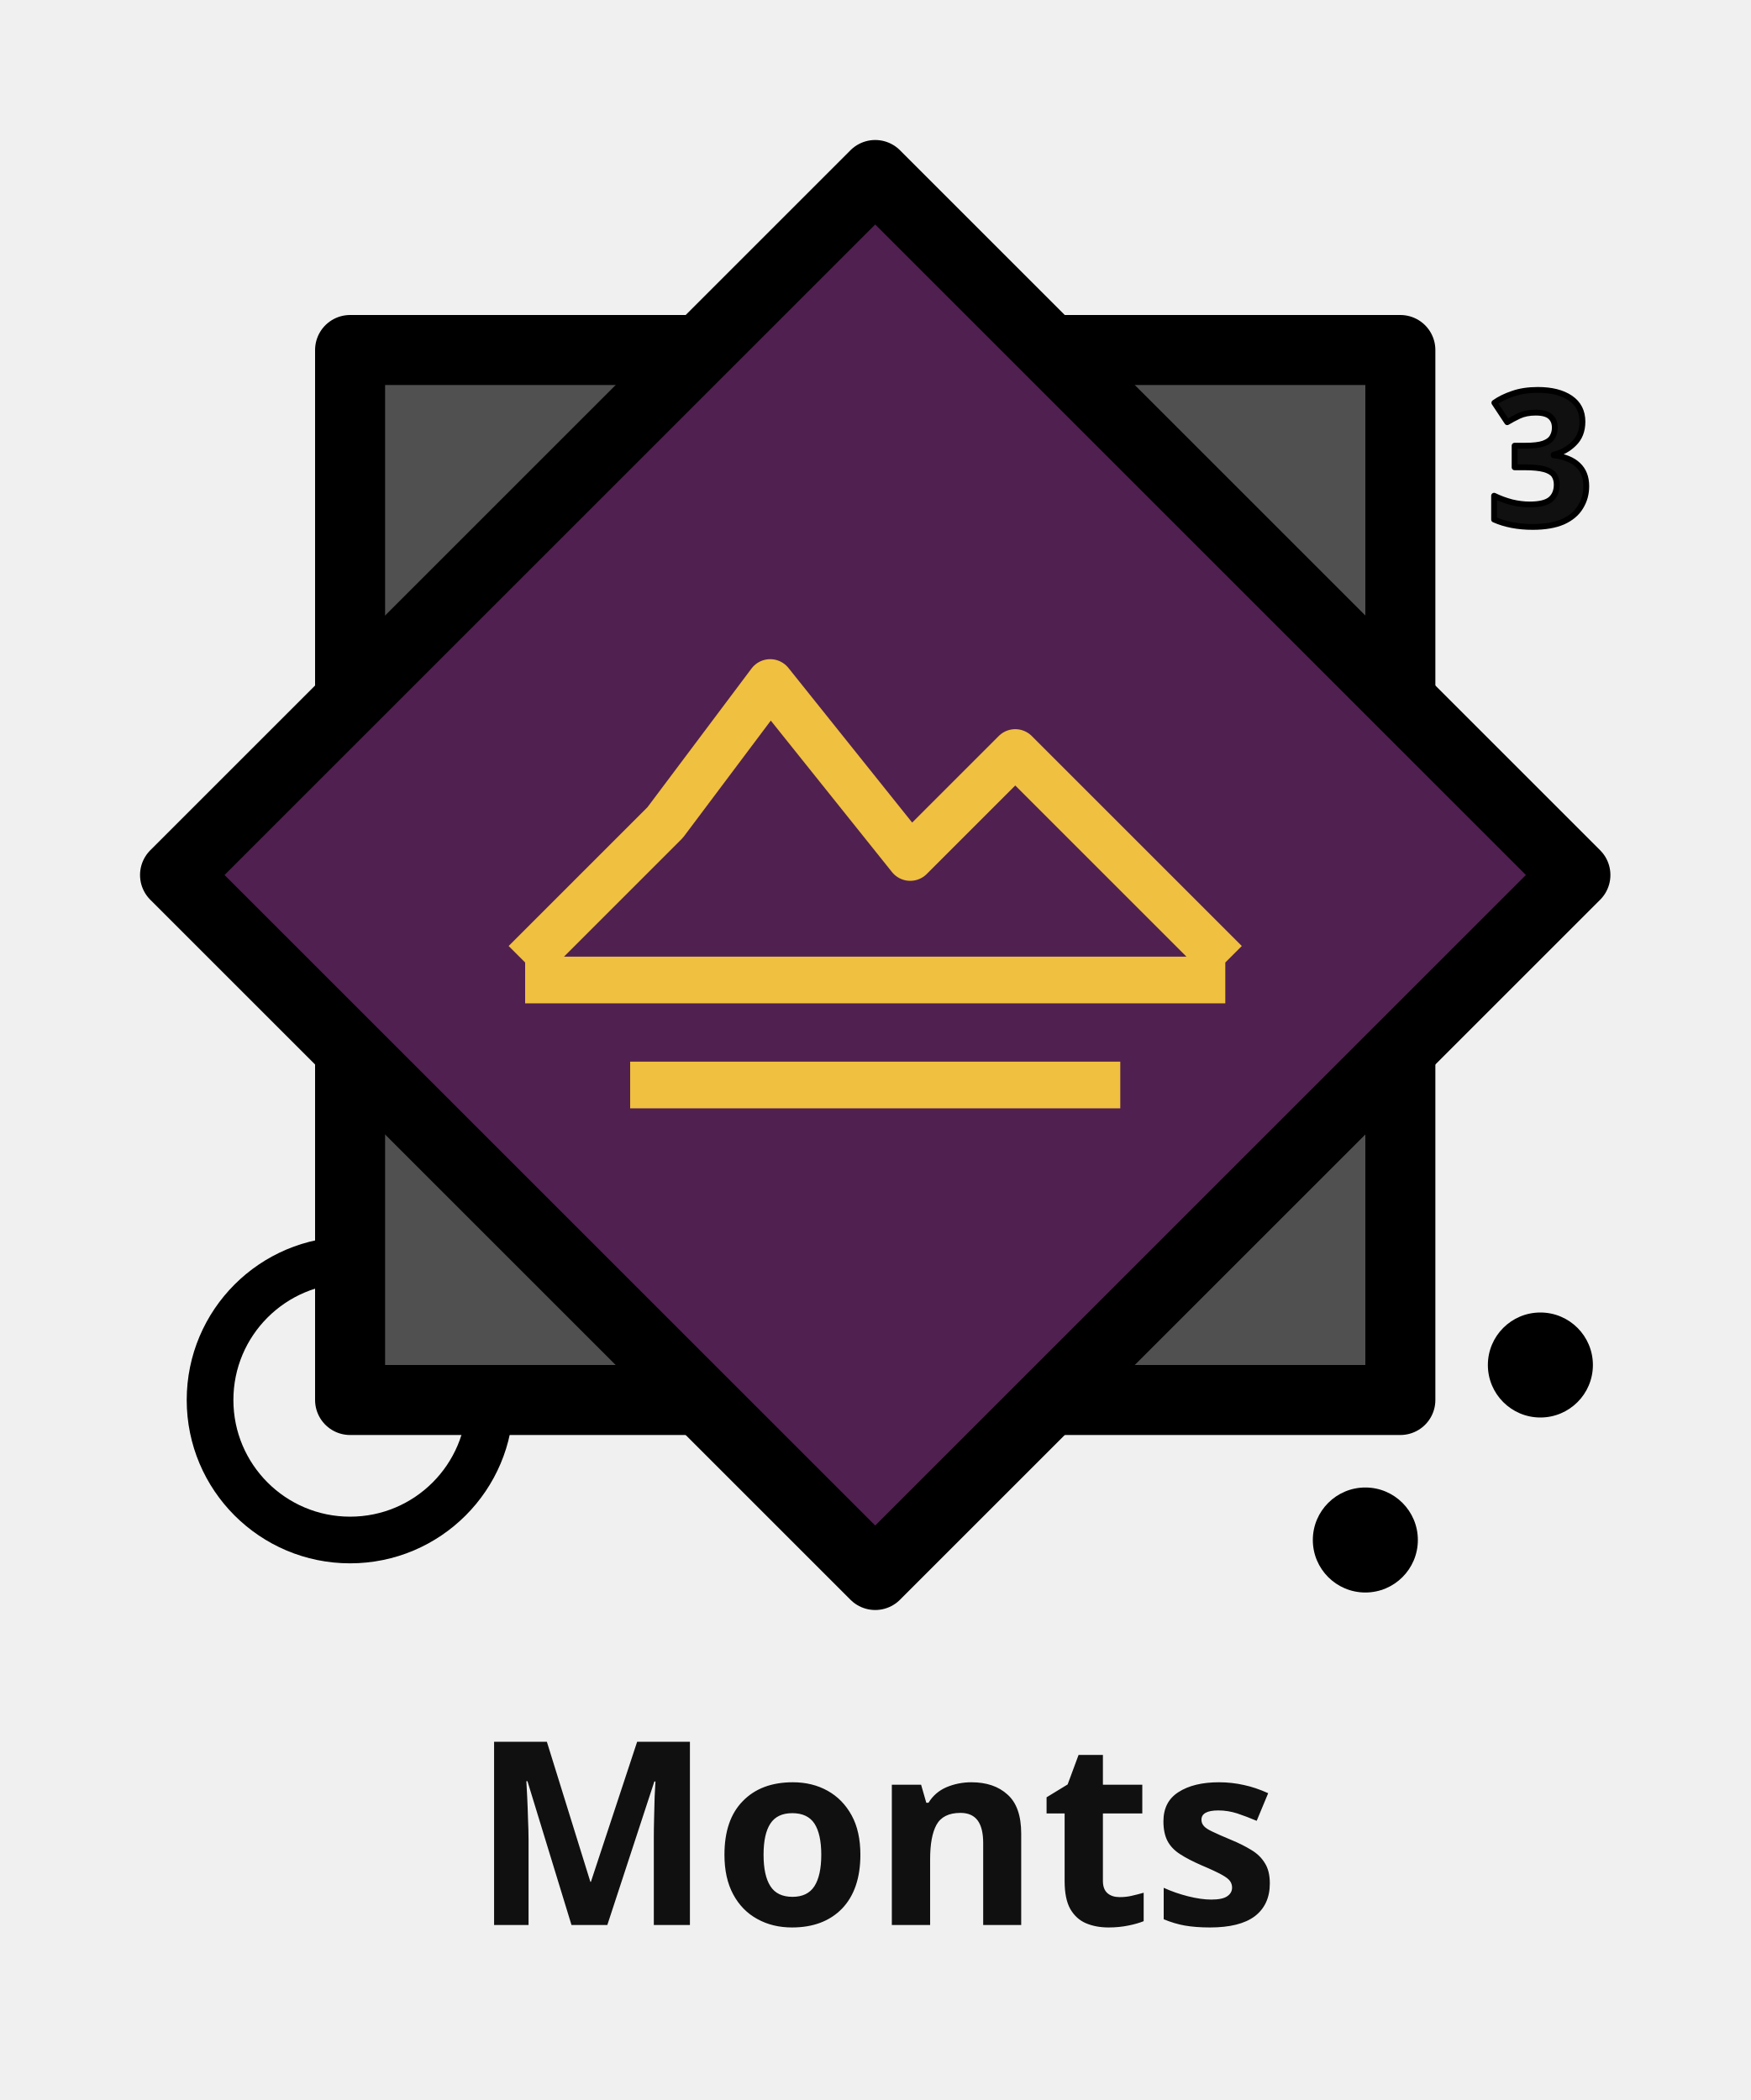
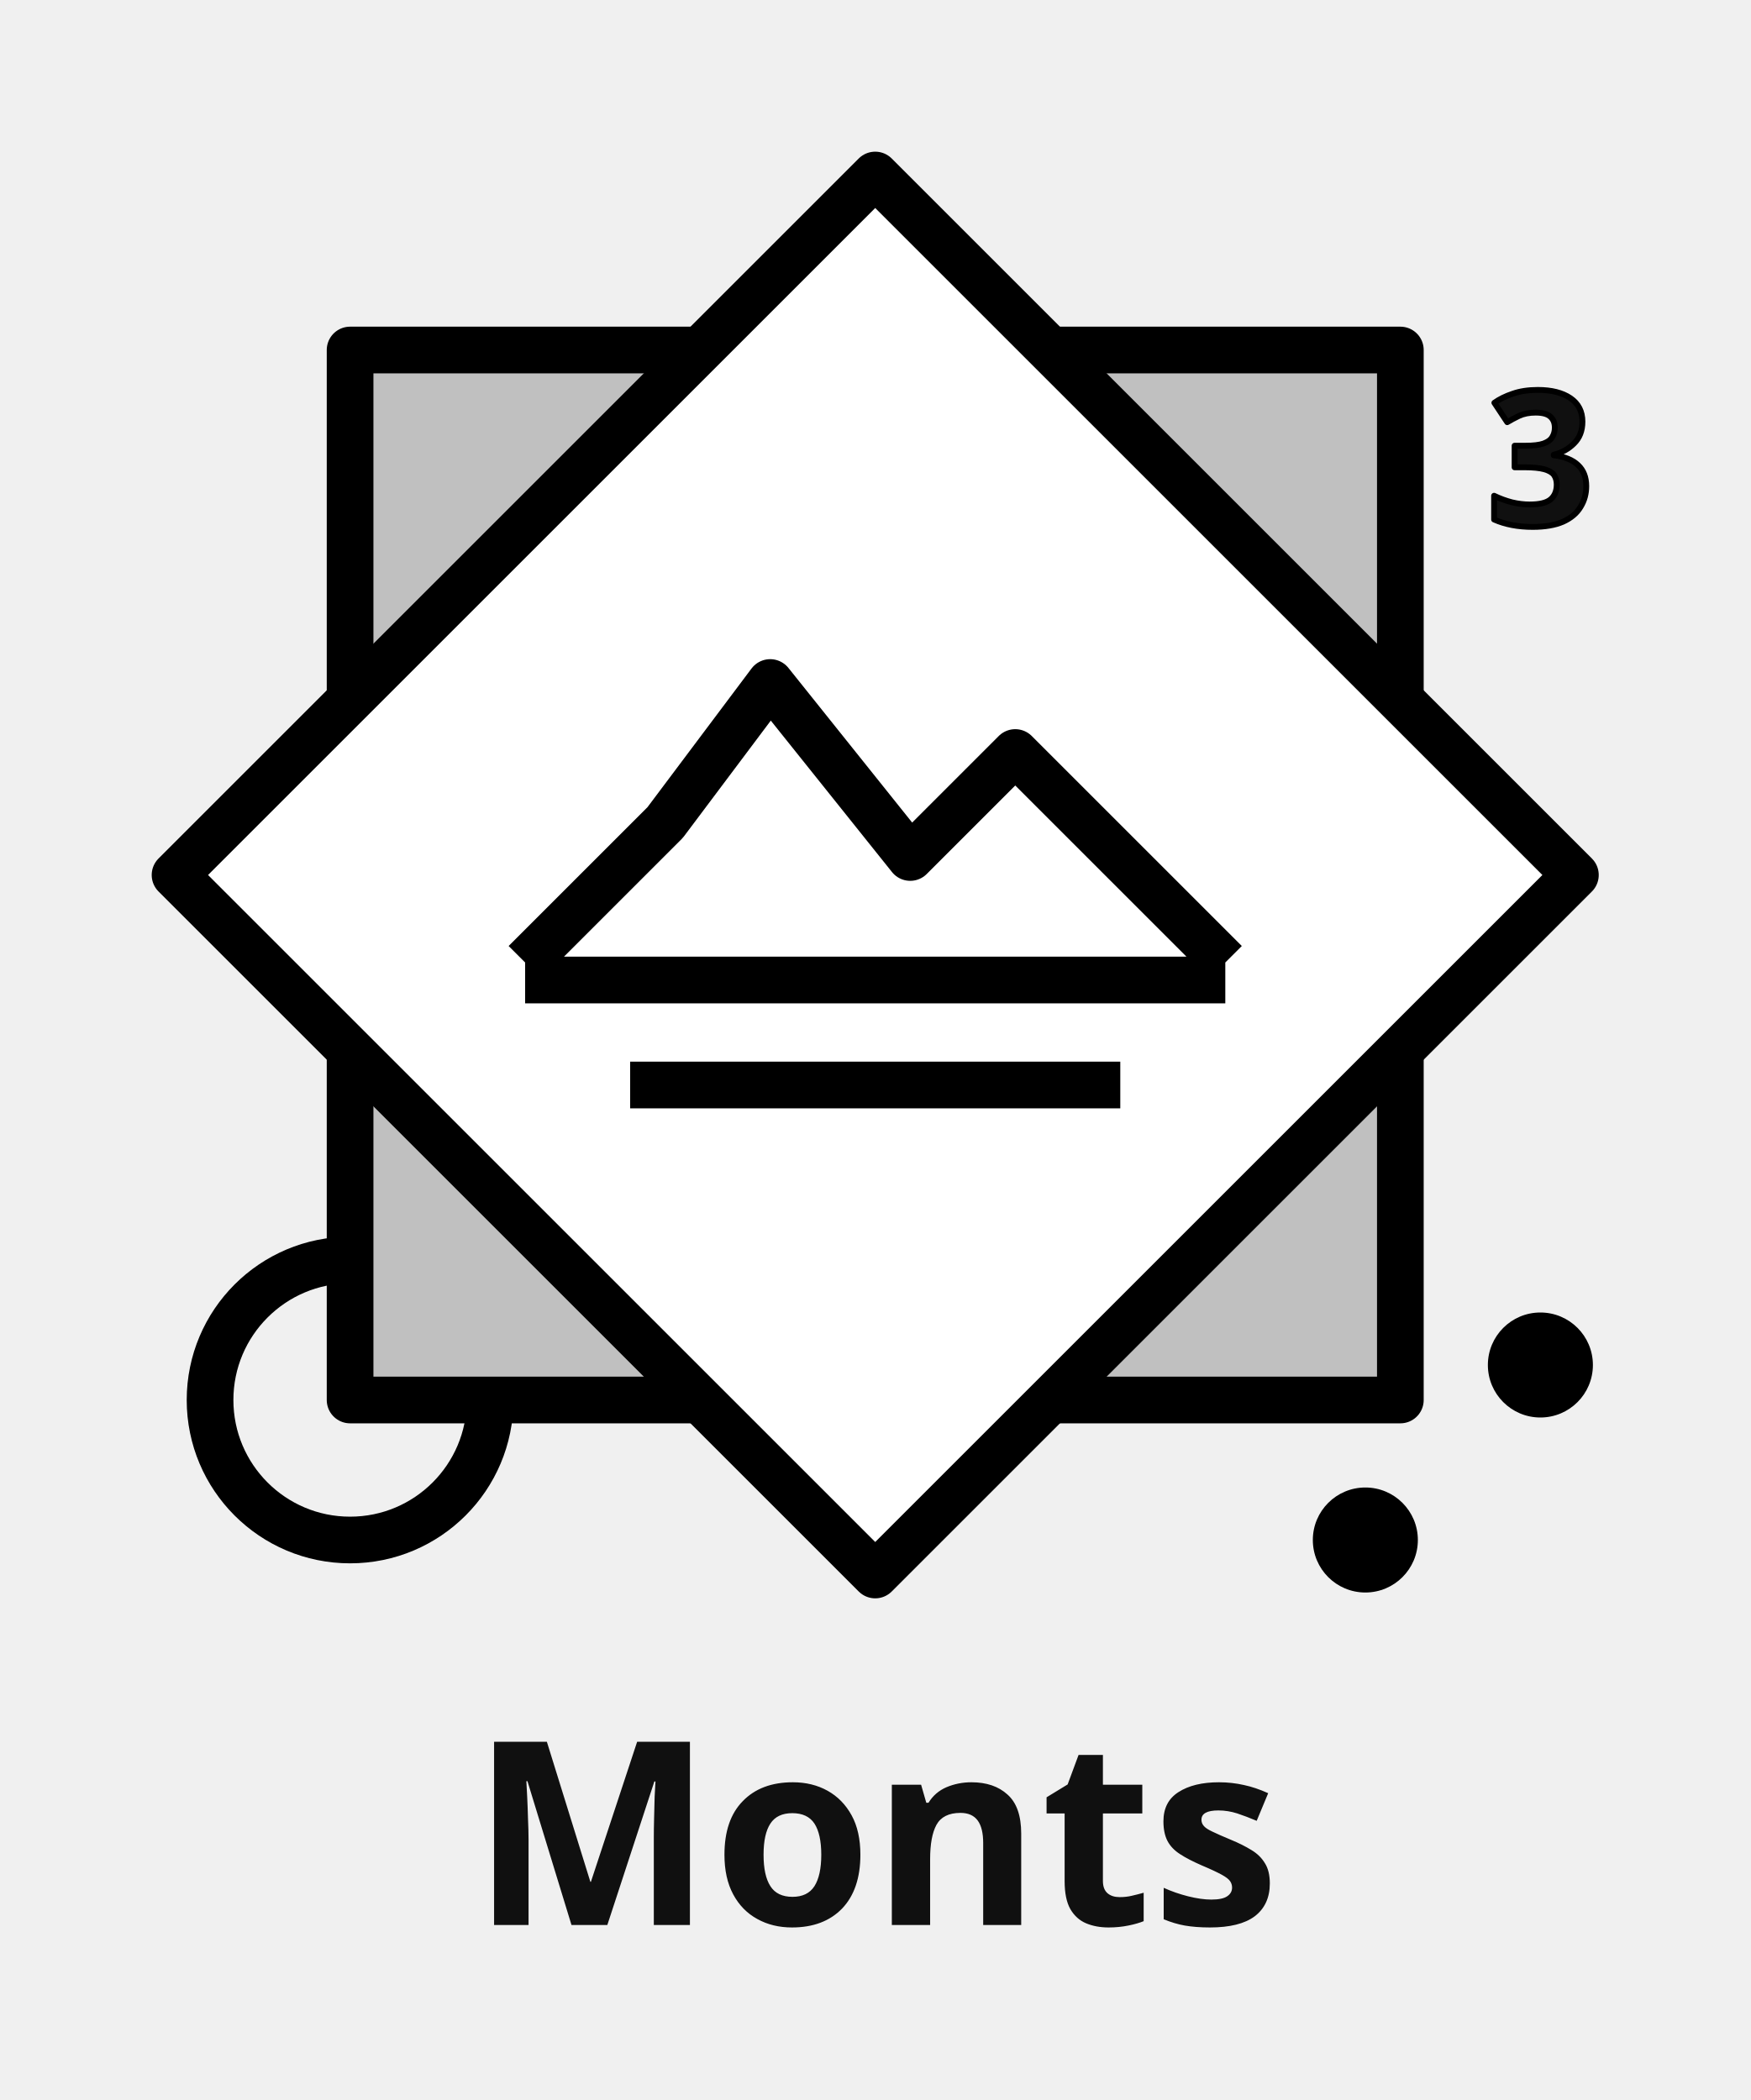
<svg xmlns="http://www.w3.org/2000/svg" width="25mm" height="30mm" viewBox="0 0 100 120" version="1.1">
  <g id="tm_3" class="icon tm" transform="translate(50,50)">
-     <g style="fill:#502050;stroke:black;stroke-width:3pt;stroke-linejoin:round;">
+     <g style="fill:white;stroke:black;stroke-width:2pt;stroke-linejoin:round;">
      <circle r="8" cx="-30" cy="30" style="fill:#F0F0F0; stroke-width:2pt;" />
-       <path style="fill:#505050" d="M -30,-30 l 60,0 00,60 -60,0 z" />
+       <path style="fill:silver" d="M -30,-30 l 60,0 00,60 -60,0 z" />
      <path d="M -40,0 l 40,-40 40,40 -40,40 z" />
-       <path style="fill:transparent;stroke:#F0C040;stroke-width:2pt;stroke-linejoin:round;" d="M -20,6 l 40,0 m -34,6 l 28,0 m -4,6  M -20,5 l 8,-8 6,-8 8,10 6,-6 12,12 " />
-       <text x="38" y="-20" style="font-weight:600;font-size:8pt;font-family:Neucha;fill:#101010;text-anchor:middle;stroke-width:0.25pt;">
+       <path style="fill:transparent;stroke:black;stroke-width:2pt;stroke-linejoin:round;" d="M -20,6 l 40,0 m -34,6 l 28,0 m -4,6  M -20,5 l 8,-8 6,-8 8,10 6,-6 12,12 " />
+       <text x="38" y="-20" style="font-weight:600;font-size:8pt;font-family:Fira Sans;fill:#101010;text-anchor:middle;stroke-width:0.25pt;">
                3
            </text>
      <circle cx="28" cy="38" r="3" style="fill:black; stroke-width:0" />
      <circle cx="38" cy="28" r="3" style="fill:black; stroke-width:0" />
    </g>
-     <text style="font-weight:600;font-size:11pt;line-height:1.25;font-family:Neucha;fill:#101010;text-anchor:middle;" x="0" y="60">Monts
+     <text style="font-weight:600;font-size:11pt;line-height:1.25;font-family:Fira Sans;fill:#101010;text-anchor:middle;" x="0" y="60">Monts
        </text>
  </g>
</svg>
